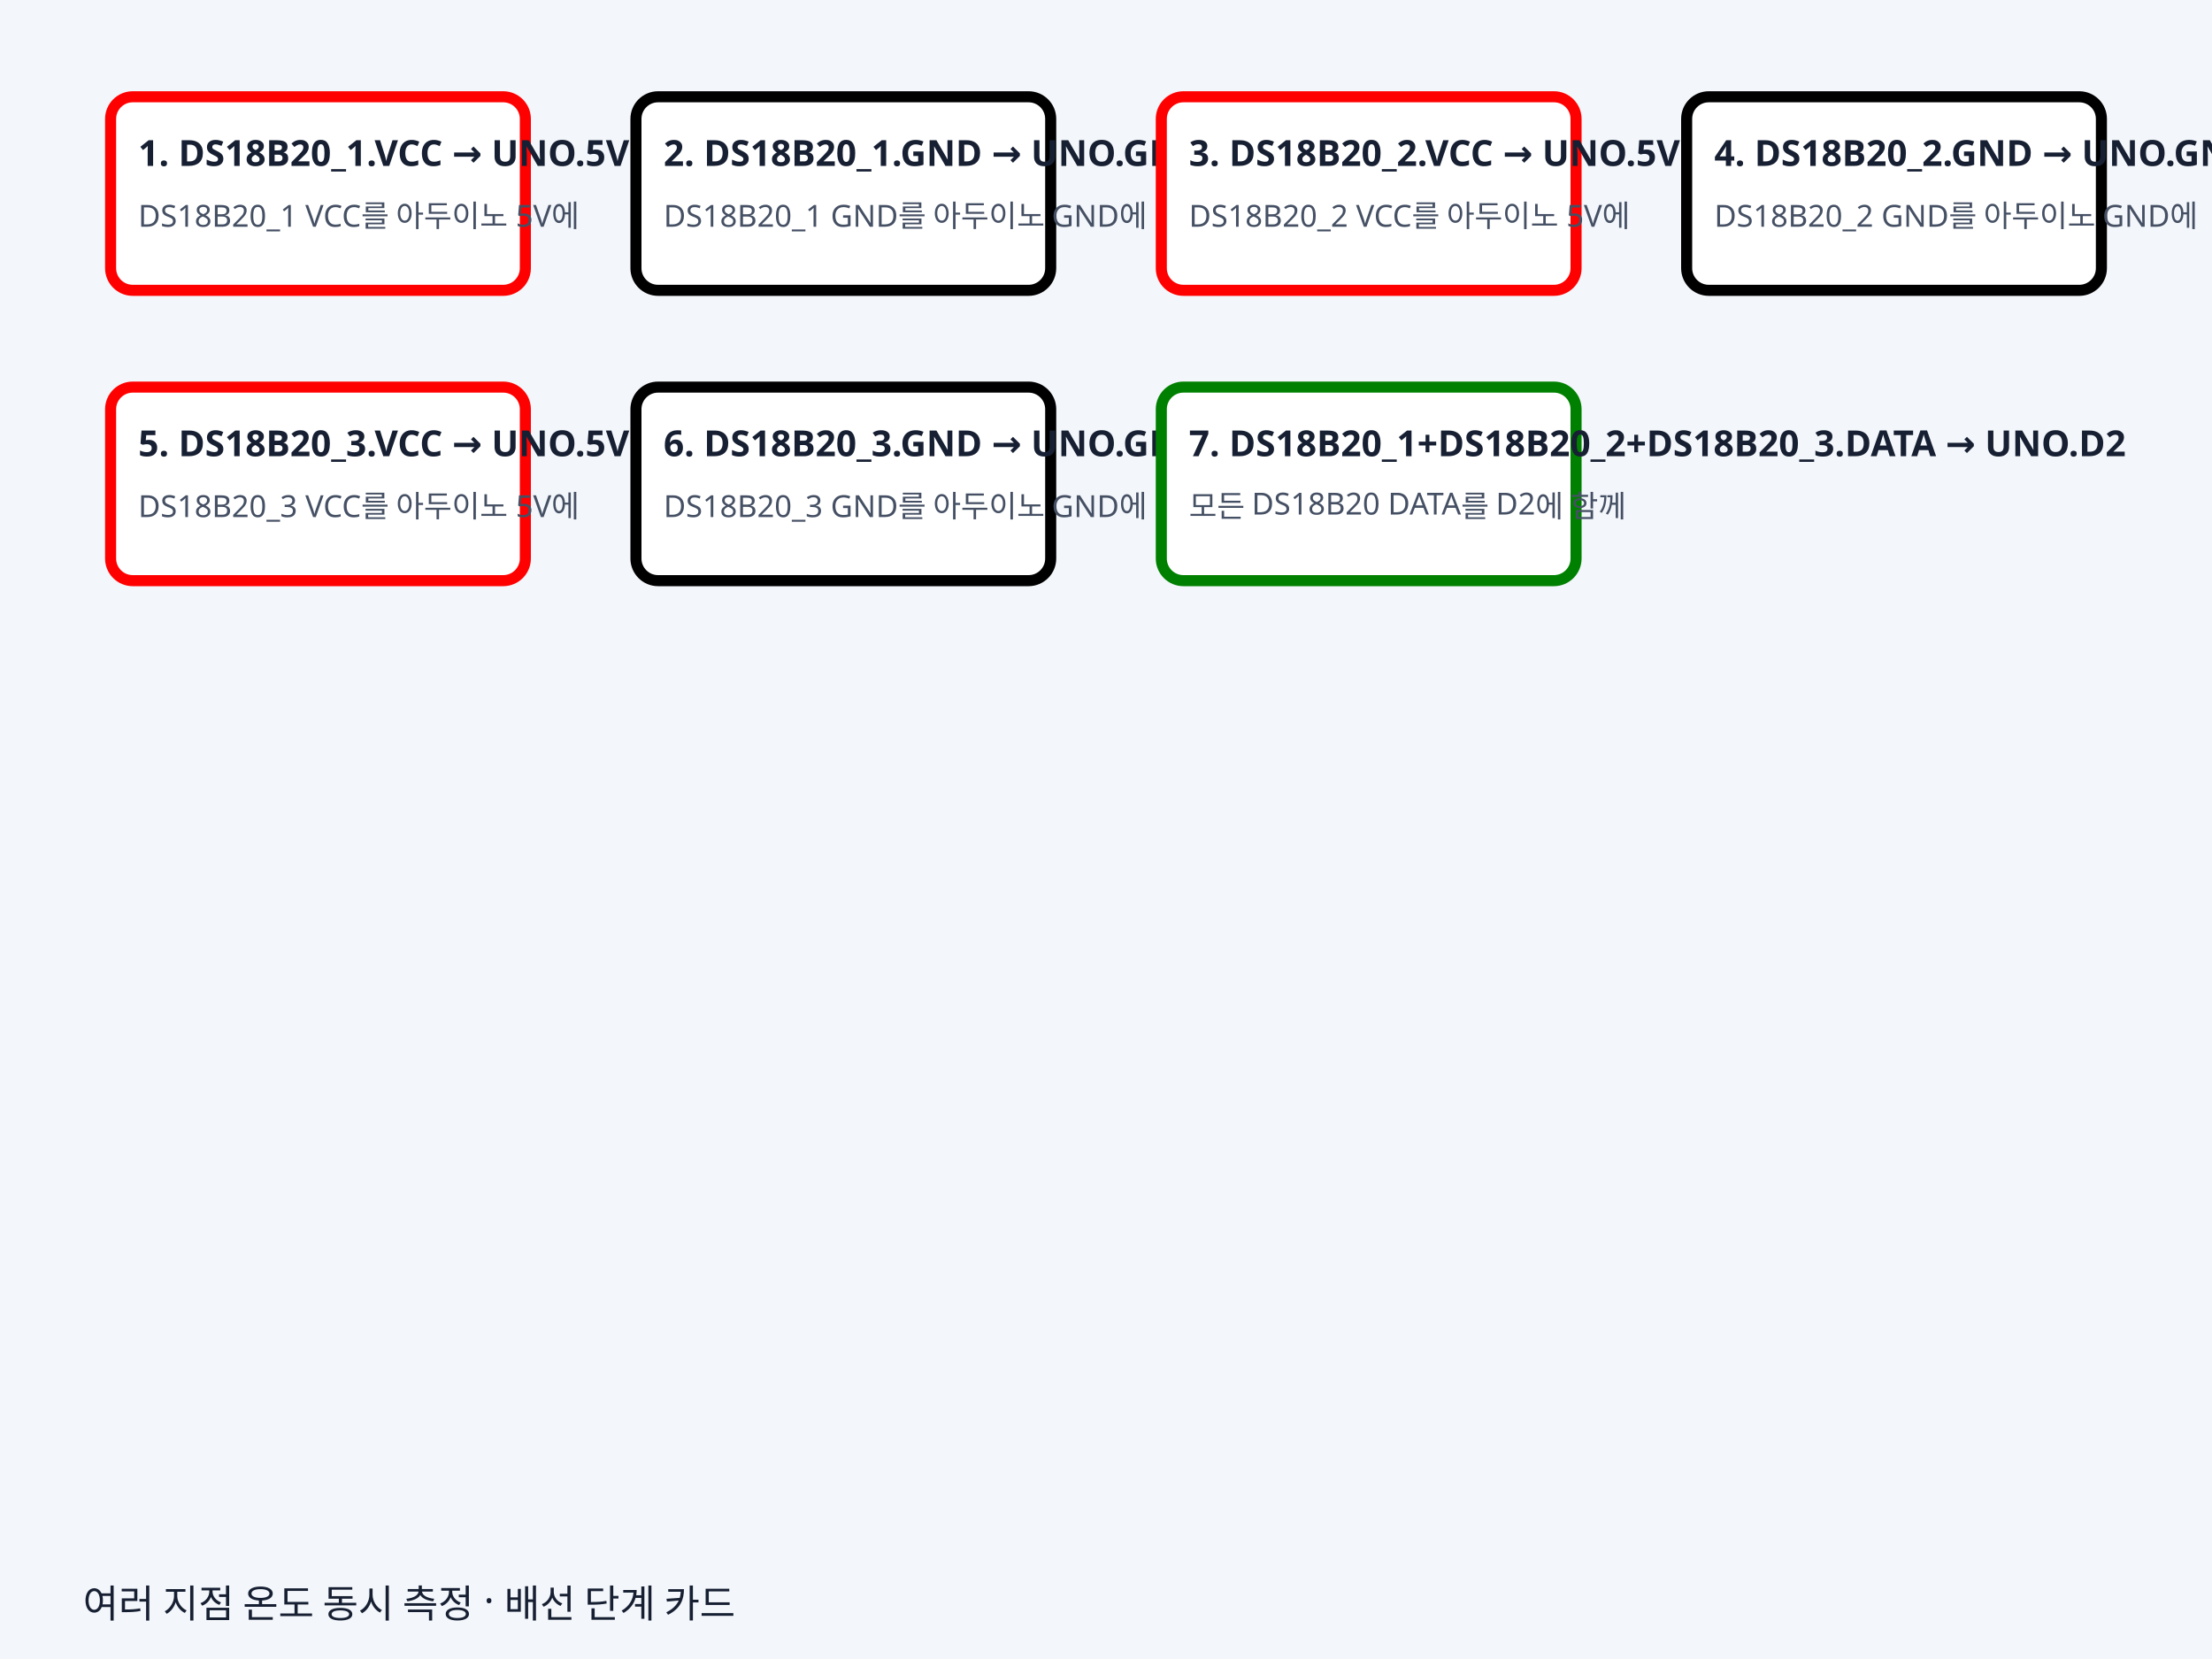
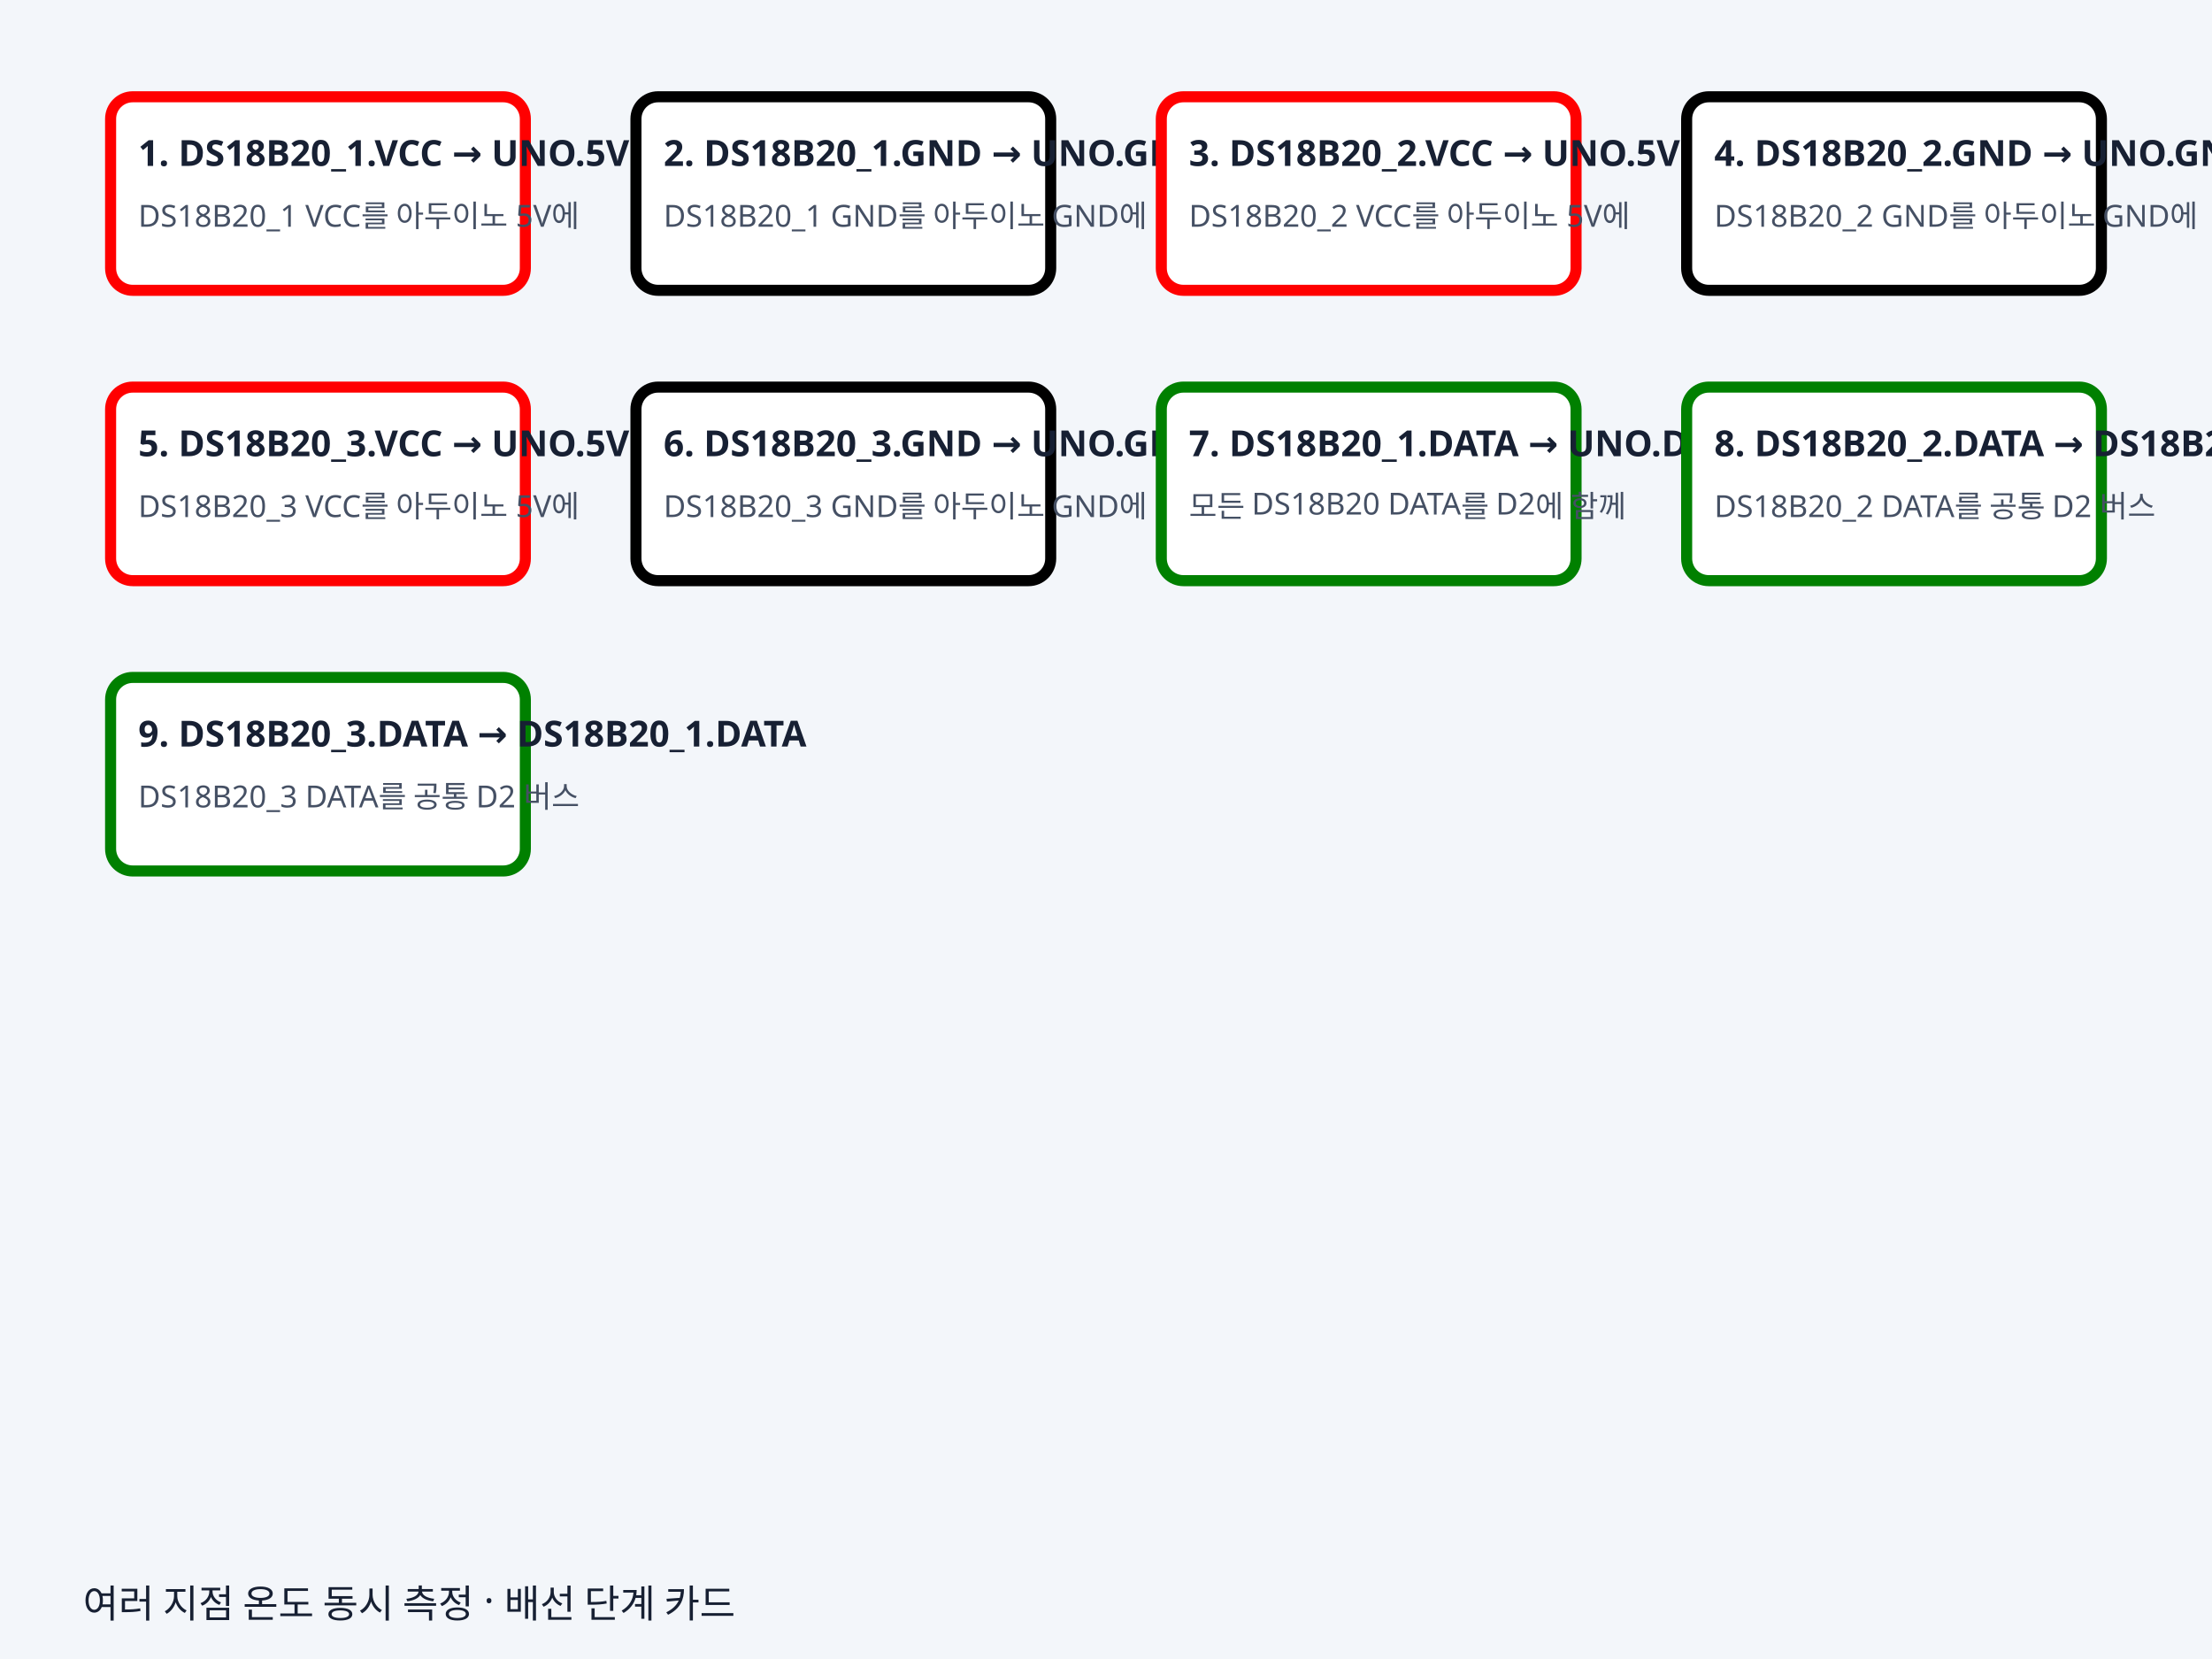
<svg xmlns="http://www.w3.org/2000/svg" width="800" height="600" viewBox="0 0 800 600">
  <rect width="100%" height="100%" fill="#f3f6fa" />
  <text x="30" y="585" font-family="sans-serif" font-size="14" fill="#172033">여러 지점 온도 동시 측정 · 배선 단계 카드</text>
  <g>
    <rect x="40" y="35" width="150" height="70" rx="8" fill="#ffffff" stroke="red" stroke-width="4" />
    <text x="50" y="60" font-family="sans-serif" font-size="13" font-weight="700" fill="#172033">1. DS18B20_1.VCC → UNO.5V</text>
    <text x="50" y="82" font-family="sans-serif" font-size="11" fill="#455064">DS18B20_1 VCC를 아두이노 5V에 </text>
  </g>
  <g>
    <rect x="230" y="35" width="150" height="70" rx="8" fill="#ffffff" stroke="black" stroke-width="4" />
    <text x="240" y="60" font-family="sans-serif" font-size="13" font-weight="700" fill="#172033">2. DS18B20_1.GND → UNO.GND</text>
    <text x="240" y="82" font-family="sans-serif" font-size="11" fill="#455064">DS18B20_1 GND를 아두이노 GND에</text>
  </g>
  <g>
    <rect x="420" y="35" width="150" height="70" rx="8" fill="#ffffff" stroke="red" stroke-width="4" />
    <text x="430" y="60" font-family="sans-serif" font-size="13" font-weight="700" fill="#172033">3. DS18B20_2.VCC → UNO.5V</text>
    <text x="430" y="82" font-family="sans-serif" font-size="11" fill="#455064">DS18B20_2 VCC를 아두이노 5V에 </text>
  </g>
  <g>
    <rect x="610" y="35" width="150" height="70" rx="8" fill="#ffffff" stroke="black" stroke-width="4" />
    <text x="620" y="60" font-family="sans-serif" font-size="13" font-weight="700" fill="#172033">4. DS18B20_2.GND → UNO.GND</text>
    <text x="620" y="82" font-family="sans-serif" font-size="11" fill="#455064">DS18B20_2 GND를 아두이노 GND에</text>
  </g>
  <g>
    <rect x="40" y="140" width="150" height="70" rx="8" fill="#ffffff" stroke="red" stroke-width="4" />
    <text x="50" y="165" font-family="sans-serif" font-size="13" font-weight="700" fill="#172033">5. DS18B20_3.VCC → UNO.5V</text>
    <text x="50" y="187" font-family="sans-serif" font-size="11" fill="#455064">DS18B20_3 VCC를 아두이노 5V에 </text>
  </g>
  <g>
    <rect x="230" y="140" width="150" height="70" rx="8" fill="#ffffff" stroke="black" stroke-width="4" />
    <text x="240" y="165" font-family="sans-serif" font-size="13" font-weight="700" fill="#172033">6. DS18B20_3.GND → UNO.GND</text>
    <text x="240" y="187" font-family="sans-serif" font-size="11" fill="#455064">DS18B20_3 GND를 아두이노 GND에</text>
  </g>
  <g>
    <rect x="420" y="140" width="150" height="70" rx="8" fill="#ffffff" stroke="green" stroke-width="4" />
-     <text x="430" y="165" font-family="sans-serif" font-size="13" font-weight="700" fill="#172033">7. DS18B20_1+DS18B20_2+DS18B20_3.DATA → UNO.D2</text>
+     <text x="430" y="165" font-family="sans-serif" font-size="13" font-weight="700" fill="#172033">7. DS18B20_1.DATA → UNO.D2</text>
    <text x="430" y="187" font-family="sans-serif" font-size="11" fill="#455064">모든 DS18B20 DATA를 D2에 함께 </text>
  </g>
+   <g>
+     <rect x="610" y="140" width="150" height="70" rx="8" fill="#ffffff" stroke="green" stroke-width="4" />
+     <text x="620" y="165" font-family="sans-serif" font-size="13" font-weight="700" fill="#172033">8. DS18B20_2.DATA → DS18B20_1.DATA</text>
+     <text x="620" y="187" font-family="sans-serif" font-size="11" fill="#455064">DS18B20_2 DATA를 공통 D2 버스</text>
+   </g>
+   <g>
+     <rect x="40" y="245" width="150" height="70" rx="8" fill="#ffffff" stroke="green" stroke-width="4" />
+     <text x="50" y="270" font-family="sans-serif" font-size="13" font-weight="700" fill="#172033">9. DS18B20_3.DATA → DS18B20_1.DATA</text>
+     <text x="50" y="292" font-family="sans-serif" font-size="11" fill="#455064">DS18B20_3 DATA를 공통 D2 버스</text>
+   </g>
</svg>
